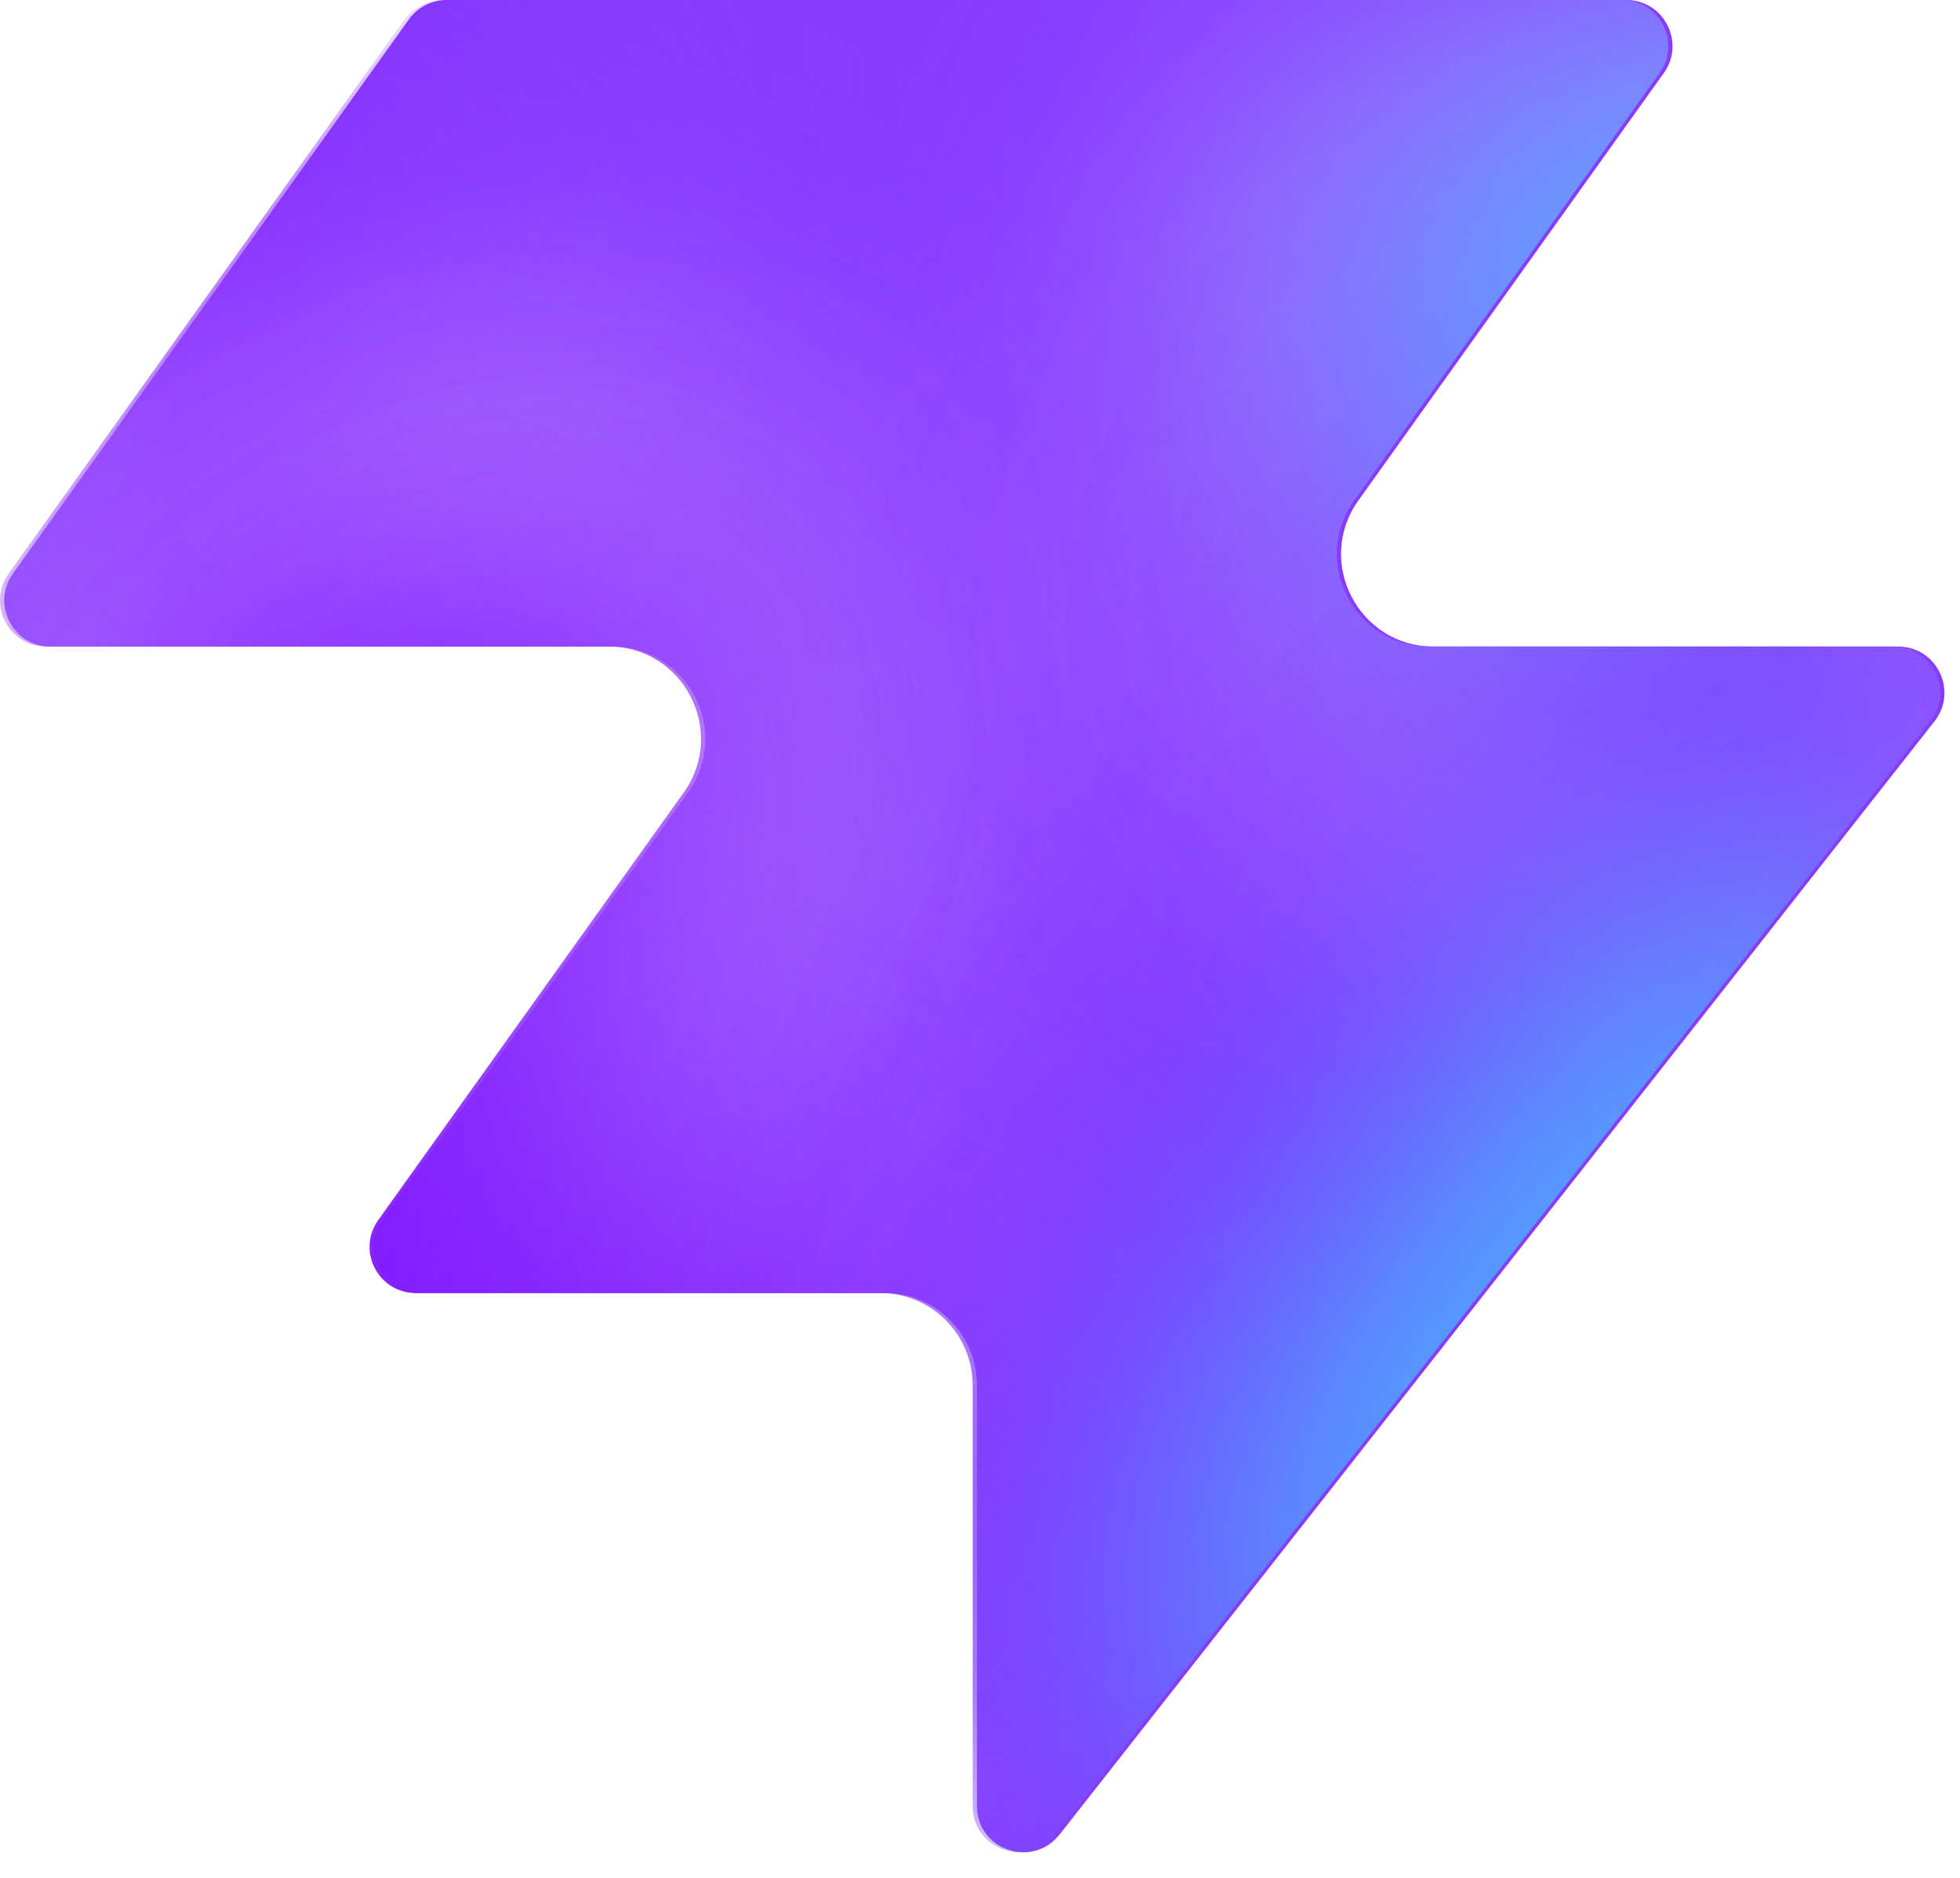
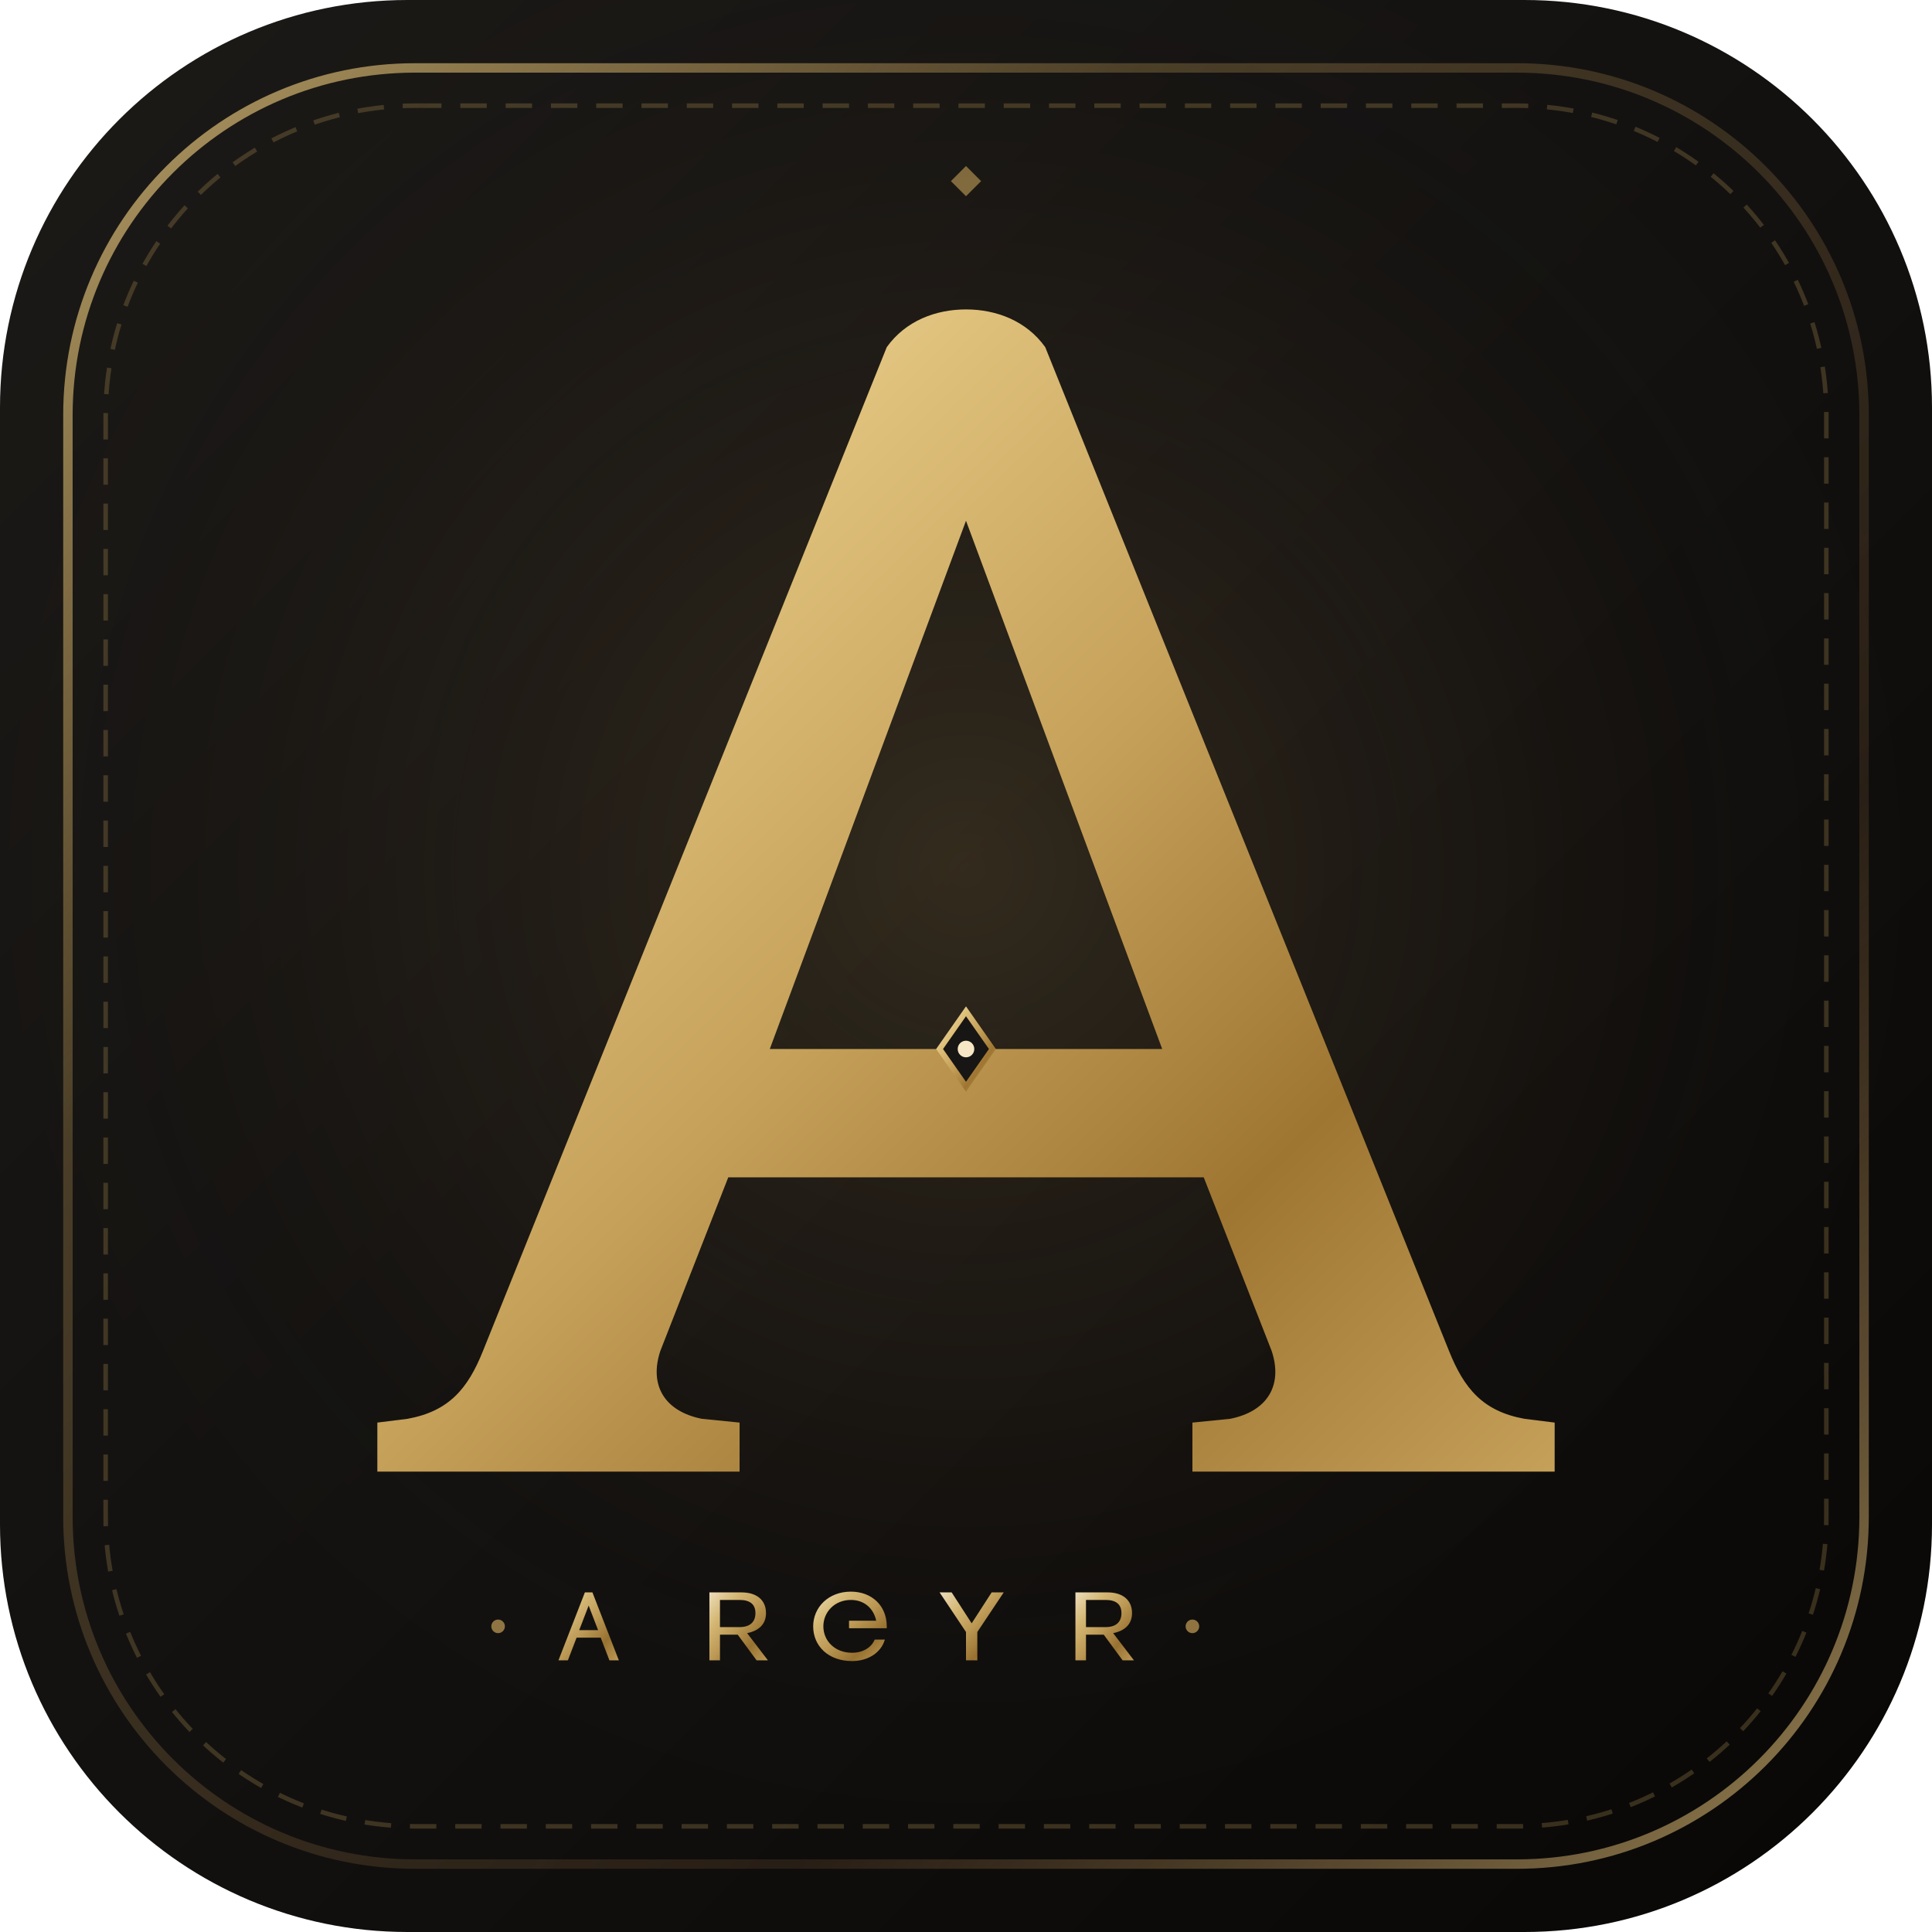
- <svg xmlns="http://www.w3.org/2000/svg" width="48" height="46" fill="none" viewBox="0 0 48 46">
-   <path fill="#863bff" d="M25.946 44.938c-.664.845-2.021.375-2.021-.698V33.937a2.26 2.26 0 0 0-2.262-2.262H10.287c-.92 0-1.456-1.04-.92-1.788l7.48-10.471c1.07-1.497 0-3.578-1.842-3.578H1.237c-.92 0-1.456-1.04-.92-1.788L10.013.474c.214-.297.556-.474.92-.474h28.894c.92 0 1.456 1.04.92 1.788l-7.48 10.471c-1.07 1.498 0 3.579 1.842 3.579h11.377c.943 0 1.473 1.088.89 1.83L25.947 44.94z" style="fill:#863bff;fill:color(display-p3 .525 .23 1);fill-opacity:1" />
-   <mask id="a" width="48" height="46" x="0" y="0" maskUnits="userSpaceOnUse" style="mask-type:alpha">
-     <path fill="#000" d="M25.842 44.938c-.664.844-2.021.375-2.021-.698V33.937a2.26 2.26 0 0 0-2.262-2.262H10.183c-.92 0-1.456-1.04-.92-1.788l7.48-10.471c1.07-1.498 0-3.579-1.842-3.579H1.133c-.92 0-1.456-1.04-.92-1.787L9.91.473c.214-.297.556-.474.92-.474h28.894c.92 0 1.456 1.04.92 1.788l-7.48 10.471c-1.07 1.498 0 3.578 1.842 3.578h11.377c.943 0 1.473 1.088.89 1.832L25.843 44.94z" style="fill:#000;fill-opacity:1" />
-   </mask>
-   <g mask="url(#a)">
-     <g filter="url(#b)">
-       <ellipse cx="5.508" cy="14.704" fill="#ede6ff" rx="5.508" ry="14.704" style="fill:#ede6ff;fill:color(display-p3 .927 .903 1);fill-opacity:1" transform="matrix(.00324 1 1 -.00324 -4.47 31.516)" />
-     </g>
-     <g filter="url(#c)">
-       <ellipse cx="10.399" cy="29.851" fill="#ede6ff" rx="10.399" ry="29.851" style="fill:#ede6ff;fill:color(display-p3 .927 .903 1);fill-opacity:1" transform="matrix(.00324 1 1 -.00324 -39.328 7.883)" />
-     </g>
-     <g filter="url(#d)">
-       <ellipse cx="5.508" cy="30.487" fill="#7e14ff" rx="5.508" ry="30.487" style="fill:#7e14ff;fill:color(display-p3 .492 .077 1);fill-opacity:1" transform="rotate(89.814 -25.913 -14.639)scale(1 -1)" />
-     </g>
-     <g filter="url(#e)">
-       <ellipse cx="5.508" cy="30.599" fill="#7e14ff" rx="5.508" ry="30.599" style="fill:#7e14ff;fill:color(display-p3 .492 .077 1);fill-opacity:1" transform="rotate(89.814 -32.644 -3.334)scale(1 -1)" />
-     </g>
-     <g filter="url(#f)">
-       <ellipse cx="5.508" cy="30.599" fill="#7e14ff" rx="5.508" ry="30.599" style="fill:#7e14ff;fill:color(display-p3 .492 .077 1);fill-opacity:1" transform="matrix(.00324 1 1 -.00324 -34.34 30.47)" />
-     </g>
-     <g filter="url(#g)">
-       <ellipse cx="14.072" cy="22.078" fill="#ede6ff" rx="14.072" ry="22.078" style="fill:#ede6ff;fill:color(display-p3 .927 .903 1);fill-opacity:1" transform="rotate(93.35 24.506 48.493)scale(-1 1)" />
-     </g>
-     <g filter="url(#h)">
-       <ellipse cx="3.47" cy="21.501" fill="#7e14ff" rx="3.47" ry="21.501" style="fill:#7e14ff;fill:color(display-p3 .492 .077 1);fill-opacity:1" transform="rotate(89.009 28.708 47.59)scale(-1 1)" />
-     </g>
-     <g filter="url(#i)">
-       <ellipse cx="3.47" cy="21.501" fill="#7e14ff" rx="3.47" ry="21.501" style="fill:#7e14ff;fill:color(display-p3 .492 .077 1);fill-opacity:1" transform="rotate(89.009 28.708 47.59)scale(-1 1)" />
-     </g>
-     <g filter="url(#j)">
-       <ellipse cx=".387" cy="8.972" fill="#7e14ff" rx="4.407" ry="29.108" style="fill:#7e14ff;fill:color(display-p3 .492 .077 1);fill-opacity:1" transform="rotate(39.51 .387 8.972)" />
-     </g>
-     <g filter="url(#k)">
-       <ellipse cx="47.523" cy="-6.092" fill="#7e14ff" rx="4.407" ry="29.108" style="fill:#7e14ff;fill:color(display-p3 .492 .077 1);fill-opacity:1" transform="rotate(37.892 47.523 -6.092)" />
-     </g>
-     <g filter="url(#l)">
-       <ellipse cx="41.412" cy="6.333" fill="#47bfff" rx="5.971" ry="9.665" style="fill:#47bfff;fill:color(display-p3 .28 .748 1);fill-opacity:1" transform="rotate(37.892 41.412 6.333)" />
-     </g>
-     <g filter="url(#m)">
-       <ellipse cx="-1.879" cy="38.332" fill="#7e14ff" rx="4.407" ry="29.108" style="fill:#7e14ff;fill:color(display-p3 .492 .077 1);fill-opacity:1" transform="rotate(37.892 -1.88 38.332)" />
-     </g>
-     <g filter="url(#n)">
-       <ellipse cx="-1.879" cy="38.332" fill="#7e14ff" rx="4.407" ry="29.108" style="fill:#7e14ff;fill:color(display-p3 .492 .077 1);fill-opacity:1" transform="rotate(37.892 -1.88 38.332)" />
-     </g>
-     <g filter="url(#o)">
-       <ellipse cx="35.651" cy="29.907" fill="#7e14ff" rx="4.407" ry="29.108" style="fill:#7e14ff;fill:color(display-p3 .492 .077 1);fill-opacity:1" transform="rotate(37.892 35.651 29.907)" />
-     </g>
-     <g filter="url(#p)">
-       <ellipse cx="38.418" cy="32.4" fill="#47bfff" rx="5.971" ry="15.297" style="fill:#47bfff;fill:color(display-p3 .28 .748 1);fill-opacity:1" transform="rotate(37.892 38.418 32.4)" />
-     </g>
+ <svg xmlns="http://www.w3.org/2000/svg" viewBox="0 0 512 512" width="100%" height="100%">
+   <defs>
+     <linearGradient id="argyrBg" x1="0%" y1="0%" x2="100%" y2="100%">
+       <stop offset="0%" stop-color="#1c1a17" />
+       <stop offset="50%" stop-color="#121110" />
+       <stop offset="100%" stop-color="#080706" />
+     </linearGradient>
+     <linearGradient id="argyrGold" x1="0%" y1="0%" x2="100%" y2="100%">
+       <stop offset="0%" stop-color="#F7E7C4" />
+       <stop offset="25%" stop-color="#DFC17B" />
+       <stop offset="50%" stop-color="#C5A059" />
+       <stop offset="75%" stop-color="#9E7632" />
+       <stop offset="100%" stop-color="#C5A059" />
+     </linearGradient>
+     <linearGradient id="argyrBorder" x1="0%" y1="0%" x2="100%" y2="100%">
+       <stop offset="0%" stop-color="#DFC17B" stop-opacity="0.8" />
+       <stop offset="30%" stop-color="#C5A059" stop-opacity="0.3" />
+       <stop offset="70%" stop-color="#8C6239" stop-opacity="0.2" />
+       <stop offset="100%" stop-color="#DFC17B" stop-opacity="0.7" />
+     </linearGradient>
+     <radialGradient id="argyrGlow" cx="50%" cy="45%" r="55%">
+       <stop offset="0%" stop-color="#C5A059" stop-opacity="0.18" />
+       <stop offset="60%" stop-color="#8C6239" stop-opacity="0.05" />
+       <stop offset="100%" stop-color="#000000" stop-opacity="0" />
+     </radialGradient>
+   </defs>
+   <rect width="512" height="512" rx="108" fill="url(#argyrBg)" />
+   <rect width="512" height="512" rx="108" fill="url(#argyrGlow)" />
+   <rect x="18" y="18" width="476" height="476" rx="92" fill="none" stroke="url(#argyrBorder)" stroke-width="2.5" />
+   <rect x="28" y="28" width="456" height="456" rx="82" fill="none" stroke="#C5A059" stroke-opacity="0.25" stroke-width="1.2" stroke-dasharray="7 5" />
+   <polygon points="256,44 260,48 256,52 252,48" fill="#C5A059" opacity="0.6" />
+   <g fill="url(#argyrGold)">
+     <path fill-rule="evenodd" d="       M 256 82       C 264 82 272 85 277 92       L 384 358       C 388 368 393 374 404 376       L 412 377       L 412 390       L 316 390       L 316 377       L 326 376       C 336 374 340 367 337 358       L 319 312       L 193 312       L 175 358       C 172 367 176 374 186 376       L 196 377       L 196 390       L 100 390       L 100 377       L 108 376       C 119 374 124 368 128 358       L 235 92       C 240 85 248 82 256 82       Z       M 256 138       L 204 278       L 308 278       Z     " />
+     <polygon points="256,268 263,278 256,288 249,278" fill="#181614" stroke="url(#argyrGold)" stroke-width="1.5" />
+     <circle cx="256" cy="278" r="2.2" fill="#F7E7C4" />
  </g>
-   <defs>
-     <filter id="b" width="60.045" height="41.654" x="-19.77" y="16.149" color-interpolation-filters="sRGB" filterUnits="userSpaceOnUse">
-       <feFlood flood-opacity="0" result="BackgroundImageFix" />
-       <feBlend in="SourceGraphic" in2="BackgroundImageFix" result="shape" />
-       <feGaussianBlur result="effect1_foregroundBlur_2002_17158" stdDeviation="7.659" />
-     </filter>
-     <filter id="c" width="90.34" height="51.437" x="-54.613" y="-7.533" color-interpolation-filters="sRGB" filterUnits="userSpaceOnUse">
-       <feFlood flood-opacity="0" result="BackgroundImageFix" />
-       <feBlend in="SourceGraphic" in2="BackgroundImageFix" result="shape" />
-       <feGaussianBlur result="effect1_foregroundBlur_2002_17158" stdDeviation="7.659" />
-     </filter>
-     <filter id="d" width="79.355" height="29.4" x="-49.64" y="2.03" color-interpolation-filters="sRGB" filterUnits="userSpaceOnUse">
-       <feFlood flood-opacity="0" result="BackgroundImageFix" />
-       <feBlend in="SourceGraphic" in2="BackgroundImageFix" result="shape" />
-       <feGaussianBlur result="effect1_foregroundBlur_2002_17158" stdDeviation="4.596" />
-     </filter>
-     <filter id="e" width="79.579" height="29.4" x="-45.045" y="20.029" color-interpolation-filters="sRGB" filterUnits="userSpaceOnUse">
-       <feFlood flood-opacity="0" result="BackgroundImageFix" />
-       <feBlend in="SourceGraphic" in2="BackgroundImageFix" result="shape" />
-       <feGaussianBlur result="effect1_foregroundBlur_2002_17158" stdDeviation="4.596" />
-     </filter>
-     <filter id="f" width="79.579" height="29.4" x="-43.513" y="21.178" color-interpolation-filters="sRGB" filterUnits="userSpaceOnUse">
-       <feFlood flood-opacity="0" result="BackgroundImageFix" />
-       <feBlend in="SourceGraphic" in2="BackgroundImageFix" result="shape" />
-       <feGaussianBlur result="effect1_foregroundBlur_2002_17158" stdDeviation="4.596" />
-     </filter>
-     <filter id="g" width="74.749" height="58.852" x="15.756" y="-17.901" color-interpolation-filters="sRGB" filterUnits="userSpaceOnUse">
-       <feFlood flood-opacity="0" result="BackgroundImageFix" />
-       <feBlend in="SourceGraphic" in2="BackgroundImageFix" result="shape" />
-       <feGaussianBlur result="effect1_foregroundBlur_2002_17158" stdDeviation="7.659" />
-     </filter>
-     <filter id="h" width="61.377" height="25.362" x="23.548" y="2.284" color-interpolation-filters="sRGB" filterUnits="userSpaceOnUse">
-       <feFlood flood-opacity="0" result="BackgroundImageFix" />
-       <feBlend in="SourceGraphic" in2="BackgroundImageFix" result="shape" />
-       <feGaussianBlur result="effect1_foregroundBlur_2002_17158" stdDeviation="4.596" />
-     </filter>
-     <filter id="i" width="61.377" height="25.362" x="23.548" y="2.284" color-interpolation-filters="sRGB" filterUnits="userSpaceOnUse">
-       <feFlood flood-opacity="0" result="BackgroundImageFix" />
-       <feBlend in="SourceGraphic" in2="BackgroundImageFix" result="shape" />
-       <feGaussianBlur result="effect1_foregroundBlur_2002_17158" stdDeviation="4.596" />
-     </filter>
-     <filter id="j" width="56.045" height="63.649" x="-27.636" y="-22.853" color-interpolation-filters="sRGB" filterUnits="userSpaceOnUse">
-       <feFlood flood-opacity="0" result="BackgroundImageFix" />
-       <feBlend in="SourceGraphic" in2="BackgroundImageFix" result="shape" />
-       <feGaussianBlur result="effect1_foregroundBlur_2002_17158" stdDeviation="4.596" />
-     </filter>
-     <filter id="k" width="54.814" height="64.646" x="20.116" y="-38.415" color-interpolation-filters="sRGB" filterUnits="userSpaceOnUse">
-       <feFlood flood-opacity="0" result="BackgroundImageFix" />
-       <feBlend in="SourceGraphic" in2="BackgroundImageFix" result="shape" />
-       <feGaussianBlur result="effect1_foregroundBlur_2002_17158" stdDeviation="4.596" />
-     </filter>
-     <filter id="l" width="33.541" height="35.313" x="24.641" y="-11.323" color-interpolation-filters="sRGB" filterUnits="userSpaceOnUse">
-       <feFlood flood-opacity="0" result="BackgroundImageFix" />
-       <feBlend in="SourceGraphic" in2="BackgroundImageFix" result="shape" />
-       <feGaussianBlur result="effect1_foregroundBlur_2002_17158" stdDeviation="4.596" />
-     </filter>
-     <filter id="m" width="54.814" height="64.646" x="-29.286" y="6.009" color-interpolation-filters="sRGB" filterUnits="userSpaceOnUse">
-       <feFlood flood-opacity="0" result="BackgroundImageFix" />
-       <feBlend in="SourceGraphic" in2="BackgroundImageFix" result="shape" />
-       <feGaussianBlur result="effect1_foregroundBlur_2002_17158" stdDeviation="4.596" />
-     </filter>
-     <filter id="n" width="54.814" height="64.646" x="-29.286" y="6.009" color-interpolation-filters="sRGB" filterUnits="userSpaceOnUse">
-       <feFlood flood-opacity="0" result="BackgroundImageFix" />
-       <feBlend in="SourceGraphic" in2="BackgroundImageFix" result="shape" />
-       <feGaussianBlur result="effect1_foregroundBlur_2002_17158" stdDeviation="4.596" />
-     </filter>
-     <filter id="o" width="54.814" height="64.646" x="8.244" y="-2.416" color-interpolation-filters="sRGB" filterUnits="userSpaceOnUse">
-       <feFlood flood-opacity="0" result="BackgroundImageFix" />
-       <feBlend in="SourceGraphic" in2="BackgroundImageFix" result="shape" />
-       <feGaussianBlur result="effect1_foregroundBlur_2002_17158" stdDeviation="4.596" />
-     </filter>
-     <filter id="p" width="39.409" height="43.623" x="18.713" y="10.588" color-interpolation-filters="sRGB" filterUnits="userSpaceOnUse">
-       <feFlood flood-opacity="0" result="BackgroundImageFix" />
-       <feBlend in="SourceGraphic" in2="BackgroundImageFix" result="shape" />
-       <feGaussianBlur result="effect1_foregroundBlur_2002_17158" stdDeviation="4.596" />
-     </filter>
-   </defs>
+   <g fill="url(#argyrGold)" opacity="0.95">
+     <path d="M 148 440 L 155 422 L 157 422 L 164 440 L 161.5 440 L 159.2 434 L 152.8 434 L 150.5 440 Z M 153.5 432 L 158.5 432 L 156 425.5 Z" />
+     <path d="M 188 440 L 188 422 L 196.5 422 C 200.5 422 203 424 203 427.5 C 203 430.5 201 432.2 198 432.8 L 203.5 440 L 200.5 440 L 195.5 433.2 L 190.8 433.2 L 190.8 440 Z M 190.8 431.2 L 196 431.2 C 198.8 431.2 200.2 429.8 200.2 427.5 C 200.2 425.2 198.8 424 196 424 L 190.8 424 Z" />
+     <path d="M 235 431 C 235 425.5 231 421.8 225.5 421.8 C 219.5 421.8 215.5 426 215.5 431 C 215.5 436.2 219.5 440.2 225.8 440.2 C 230 440.2 233.5 438 234.5 434.5 L 231.8 434.5 C 231 436.5 228.8 438 225.8 438 C 221.2 438 218.2 434.8 218.2 431 C 218.2 427.2 221.2 424 225.5 424 C 229 424 231.5 426.2 232.2 429.5 L 225 429.5 L 225 431.5 L 235 431.5 Z" />
+     <path d="M 256 440 L 256 432.5 L 249 422 L 252.2 422 L 257.5 430.2 L 262.8 422 L 266 422 L 259 432.5 L 259 440 Z" />
+     <path d="M 285 440 L 285 422 L 293.5 422 C 297.5 422 300 424 300 427.5 C 300 430.5 298 432.2 295 432.8 L 300.5 440 L 297.5 440 L 292.5 433.2 L 287.8 433.2 L 287.8 440 Z M 287.8 431.2 L 293 431.2 C 295.8 431.2 297.2 429.8 297.2 427.5 C 297.2 425.2 295.8 424 293 424 L 287.8 424 Z" />
+   </g>
+   <circle cx="132" cy="431" r="1.8" fill="#C5A059" opacity="0.7" />
+   <circle cx="316" cy="431" r="1.8" fill="#C5A059" opacity="0.7" />
</svg>
